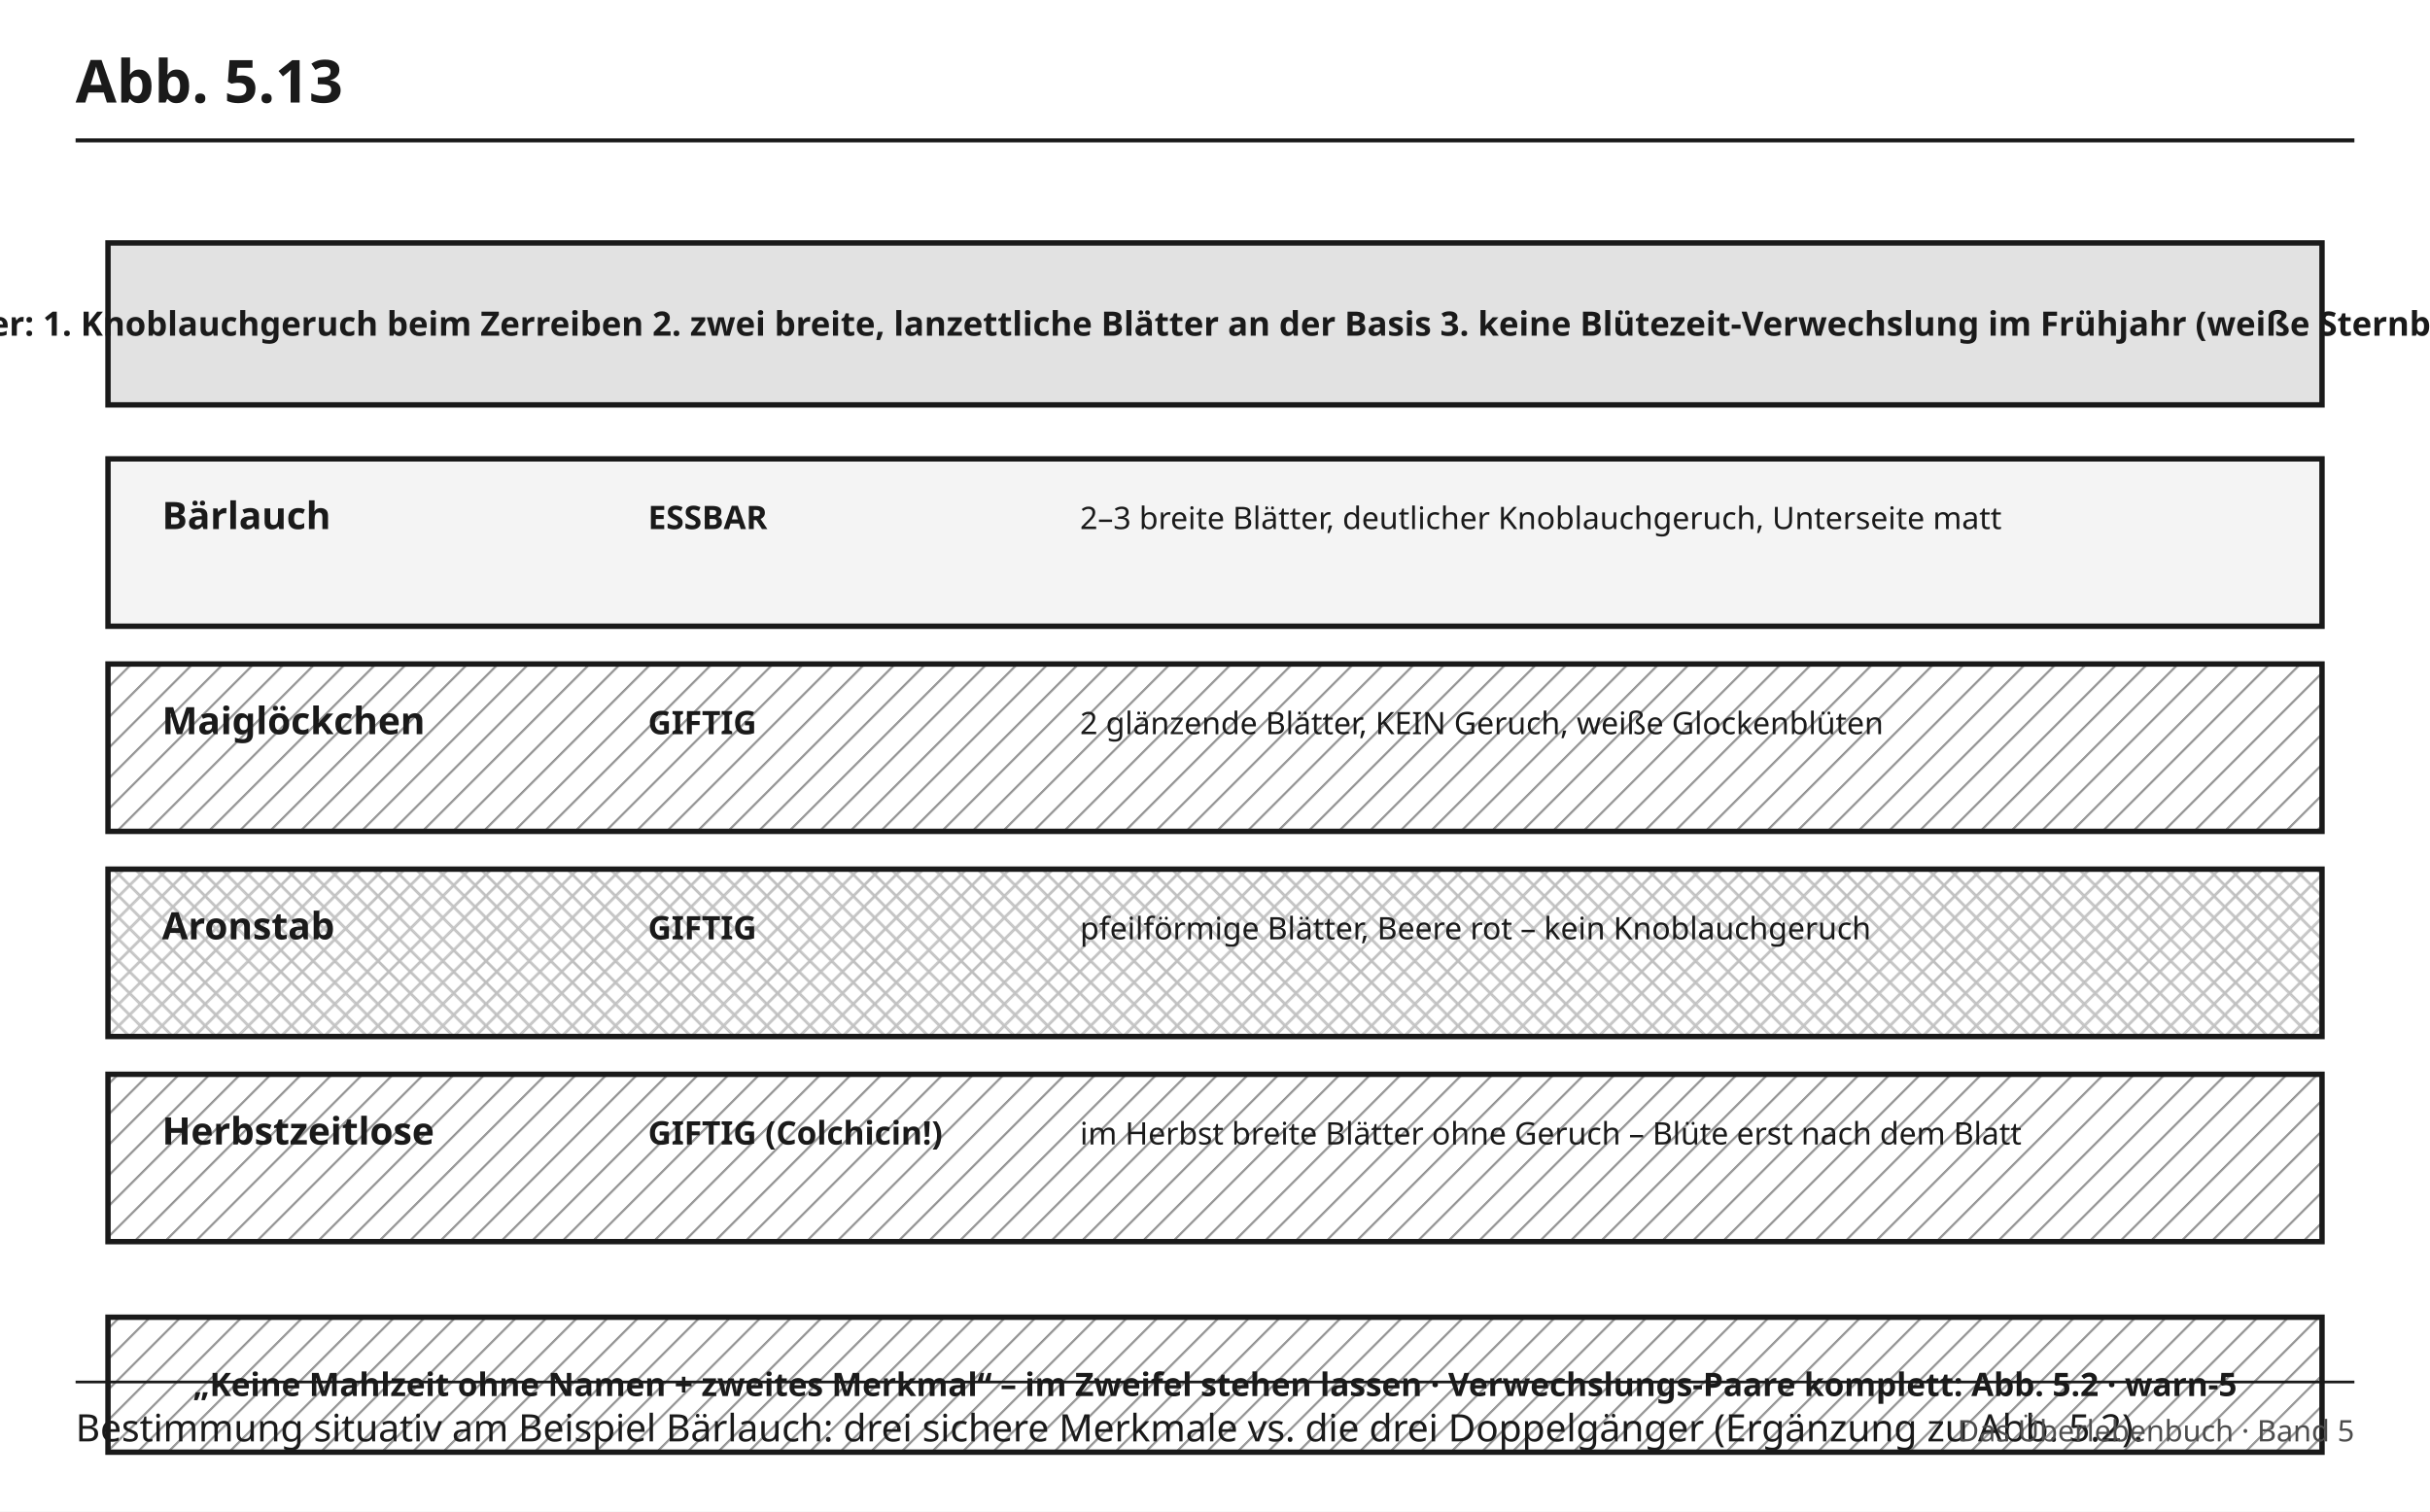
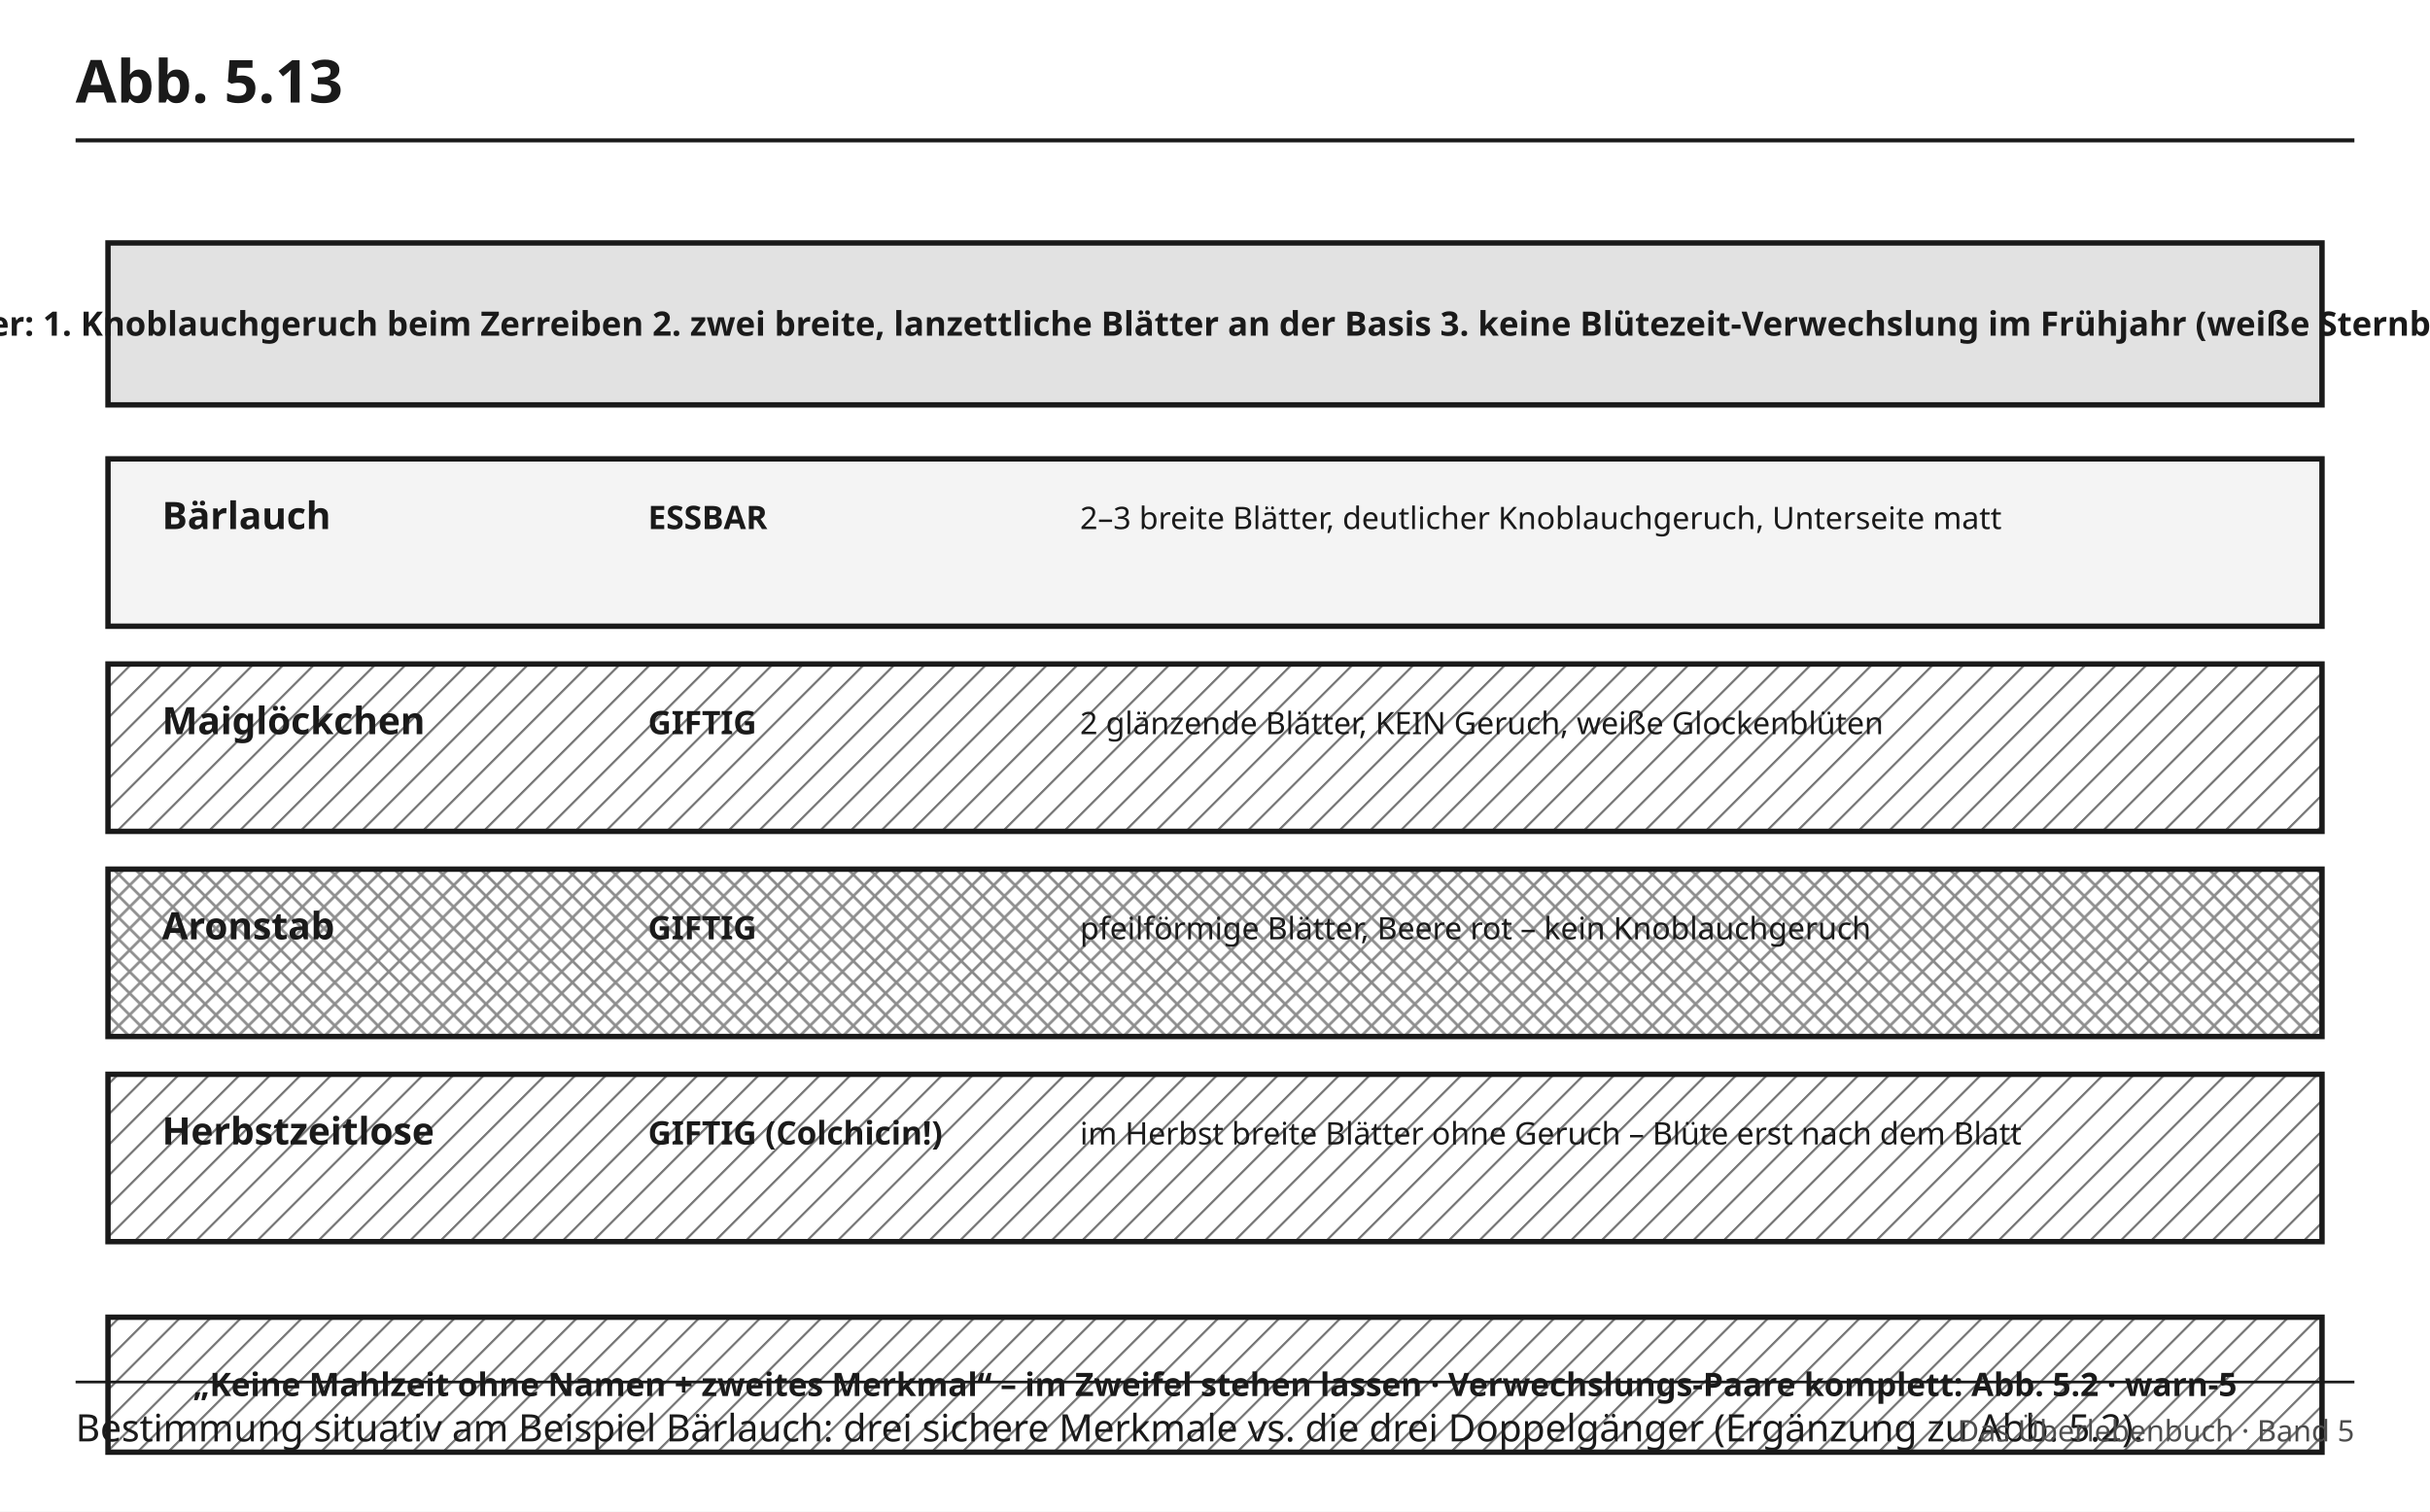
<svg xmlns="http://www.w3.org/2000/svg" xml:lang="de" viewBox="0 0 900 560" role="img" aria-label="Abb. 5.13 – Bestimmung situativ am Beispiel Bärlauch: drei sichere Merkmale vs. die drei Doppelgänger (Ergänzung zu Abb. 5.2).">
  <defs>
    <marker id="ah" markerWidth="10" markerHeight="8" refX="9" refY="4" orient="auto">
      <path d="M0 0 L10 4 L0 8 z" fill="#1a1a1a" />
    </marker>
    <marker id="ahs" markerWidth="10" markerHeight="8" refX="1" refY="4" orient="auto">
      <path d="M10 0 L0 4 L10 8 z" fill="#1a1a1a" />
    </marker>
    <pattern id="hatch" width="8" height="8" patternTransform="rotate(45)" patternUnits="userSpaceOnUse">
-       <line x1="0" y1="0" x2="0" y2="8" stroke="#8c8c8c" stroke-width="1.6" />
+       <line x1="0" y1="0" x2="0" y2="8" stroke="#6e6e6e" stroke-width="1.6" />
    </pattern>
    <pattern id="cross" width="8" height="8" patternUnits="userSpaceOnUse">
-       <path d="M0 0 L8 8 M8 0 L0 8" stroke="#bfbfbf" stroke-width="1" />
+       <path d="M0 0 L8 8 M8 0 L0 8" stroke="#8a8a8a" stroke-width="1" />
    </pattern>
    <pattern id="dots" width="7" height="7" patternUnits="userSpaceOnUse">
-       <circle cx="2" cy="2" r="1.4" fill="#8c8c8c" />
+       <circle cx="2" cy="2" r="1.4" fill="#6e6e6e" />
+     </pattern>
+     <pattern id="wtr" width="24" height="12" patternUnits="userSpaceOnUse">
+       <rect width="24" height="12" fill="#a8cbe4" />
+       <path d="M0 8 q 6 -5 12 0 t 12 0" fill="none" stroke="#3f6f96" stroke-width="1.4" />
    </pattern>
  </defs>
  <rect x="0" y="0" width="900" height="560" fill="#ffffff" />
  <text x="28" y="38" font-family="sans-serif" font-size="22" text-anchor="start" font-weight="bold" fill="#1a1a1a">Abb. 5.13</text>
  <line x1="28" y1="52" x2="872" y2="52" stroke="#1a1a1a" stroke-width="1.5" />
  <rect x="40" y="90" width="820" height="60" fill="#e2e2e2" stroke="#1a1a1a" stroke-width="2" />
  <text x="450" y="124.375" font-family="sans-serif" font-size="12.5" text-anchor="middle" font-weight="bold" fill="#1a1a1a">Sicher: 1. Knoblauchgeruch beim Zerreiben 2. zwei breite, lanzettliche Blätter an der Basis 3. keine Blütezeit-Verwechslung im Frühjahr (weiße Sternblüte)</text>
  <rect x="40" y="170" width="820" height="62" fill="#f4f4f4" stroke="#1a1a1a" stroke-width="2" />
  <text x="60" y="196" font-family="sans-serif" font-size="14" text-anchor="start" font-weight="bold" fill="#1a1a1a">Bärlauch</text>
  <text x="240" y="196" font-family="sans-serif" font-size="12" text-anchor="start" font-weight="bold" fill="#1a1a1a">ESSBAR</text>
  <text x="400" y="196" font-family="sans-serif" font-size="11.5" text-anchor="start" font-weight="normal" fill="#1a1a1a">2–3 breite Blätter, deutlicher Knoblauchgeruch, Unterseite matt</text>
  <text x="60" y="218" font-family="sans-serif" font-size="1" text-anchor="start" font-weight="normal" fill="#1a1a1a" />
  <rect x="40" y="246" width="820" height="62" fill="url(#hatch)" stroke="#1a1a1a" stroke-width="2" />
  <text x="60" y="272" font-family="sans-serif" font-size="14" text-anchor="start" font-weight="bold" fill="#1a1a1a">Maiglöckchen</text>
  <text x="240" y="272" font-family="sans-serif" font-size="12" text-anchor="start" font-weight="bold" fill="#1a1a1a">GIFTIG</text>
  <text x="400" y="272" font-family="sans-serif" font-size="11.5" text-anchor="start" font-weight="normal" fill="#1a1a1a">2 glänzende Blätter, KEIN Geruch, weiße Glockenblüten</text>
  <text x="60" y="294" font-family="sans-serif" font-size="1" text-anchor="start" font-weight="normal" fill="#1a1a1a" />
  <rect x="40" y="322" width="820" height="62" fill="url(#cross)" stroke="#1a1a1a" stroke-width="2" />
  <text x="60" y="348" font-family="sans-serif" font-size="14" text-anchor="start" font-weight="bold" fill="#1a1a1a">Aronstab</text>
  <text x="240" y="348" font-family="sans-serif" font-size="12" text-anchor="start" font-weight="bold" fill="#1a1a1a">GIFTIG</text>
  <text x="400" y="348" font-family="sans-serif" font-size="11.5" text-anchor="start" font-weight="normal" fill="#1a1a1a">pfeilförmige Blätter, Beere rot – kein Knoblauchgeruch</text>
  <text x="60" y="370" font-family="sans-serif" font-size="1" text-anchor="start" font-weight="normal" fill="#1a1a1a" />
  <rect x="40" y="398" width="820" height="62" fill="url(#hatch)" stroke="#1a1a1a" stroke-width="2" />
  <text x="60" y="424" font-family="sans-serif" font-size="14" text-anchor="start" font-weight="bold" fill="#1a1a1a">Herbstzeitlose</text>
  <text x="240" y="424" font-family="sans-serif" font-size="12" text-anchor="start" font-weight="bold" fill="#1a1a1a">GIFTIG (Colchicin!)</text>
  <text x="400" y="424" font-family="sans-serif" font-size="11.5" text-anchor="start" font-weight="normal" fill="#1a1a1a">im Herbst breite Blätter ohne Geruch – Blüte erst nach dem Blatt</text>
  <text x="60" y="446" font-family="sans-serif" font-size="1" text-anchor="start" font-weight="normal" fill="#1a1a1a" />
  <rect x="40" y="488" width="820" height="50" fill="url(#hatch)" stroke="#1a1a1a" stroke-width="2" />
  <text x="450" y="517.2" font-family="sans-serif" font-size="12" text-anchor="middle" font-weight="bold" fill="#1a1a1a">„Keine Mahlzeit ohne Namen + zweites Merkmal“ – im Zweifel stehen lassen · Verwechslungs-Paare komplett: Abb. 5.2 · warn-5</text>
  <line x1="28" y1="512" x2="872" y2="512" stroke="#1a1a1a" stroke-width="1" />
  <text x="28" y="534" font-family="sans-serif" font-size="14" text-anchor="start" font-weight="normal" fill="#1a1a1a">Bestimmung situativ am Beispiel Bärlauch: drei sichere Merkmale vs. die drei Doppelgänger (Ergänzung zu Abb. 5.2).</text>
  <text x="872" y="534" font-family="sans-serif" font-size="11" text-anchor="end" font-weight="normal" fill="#4d4d4d">Das Überlebenbuch · Band 5</text>
</svg>
